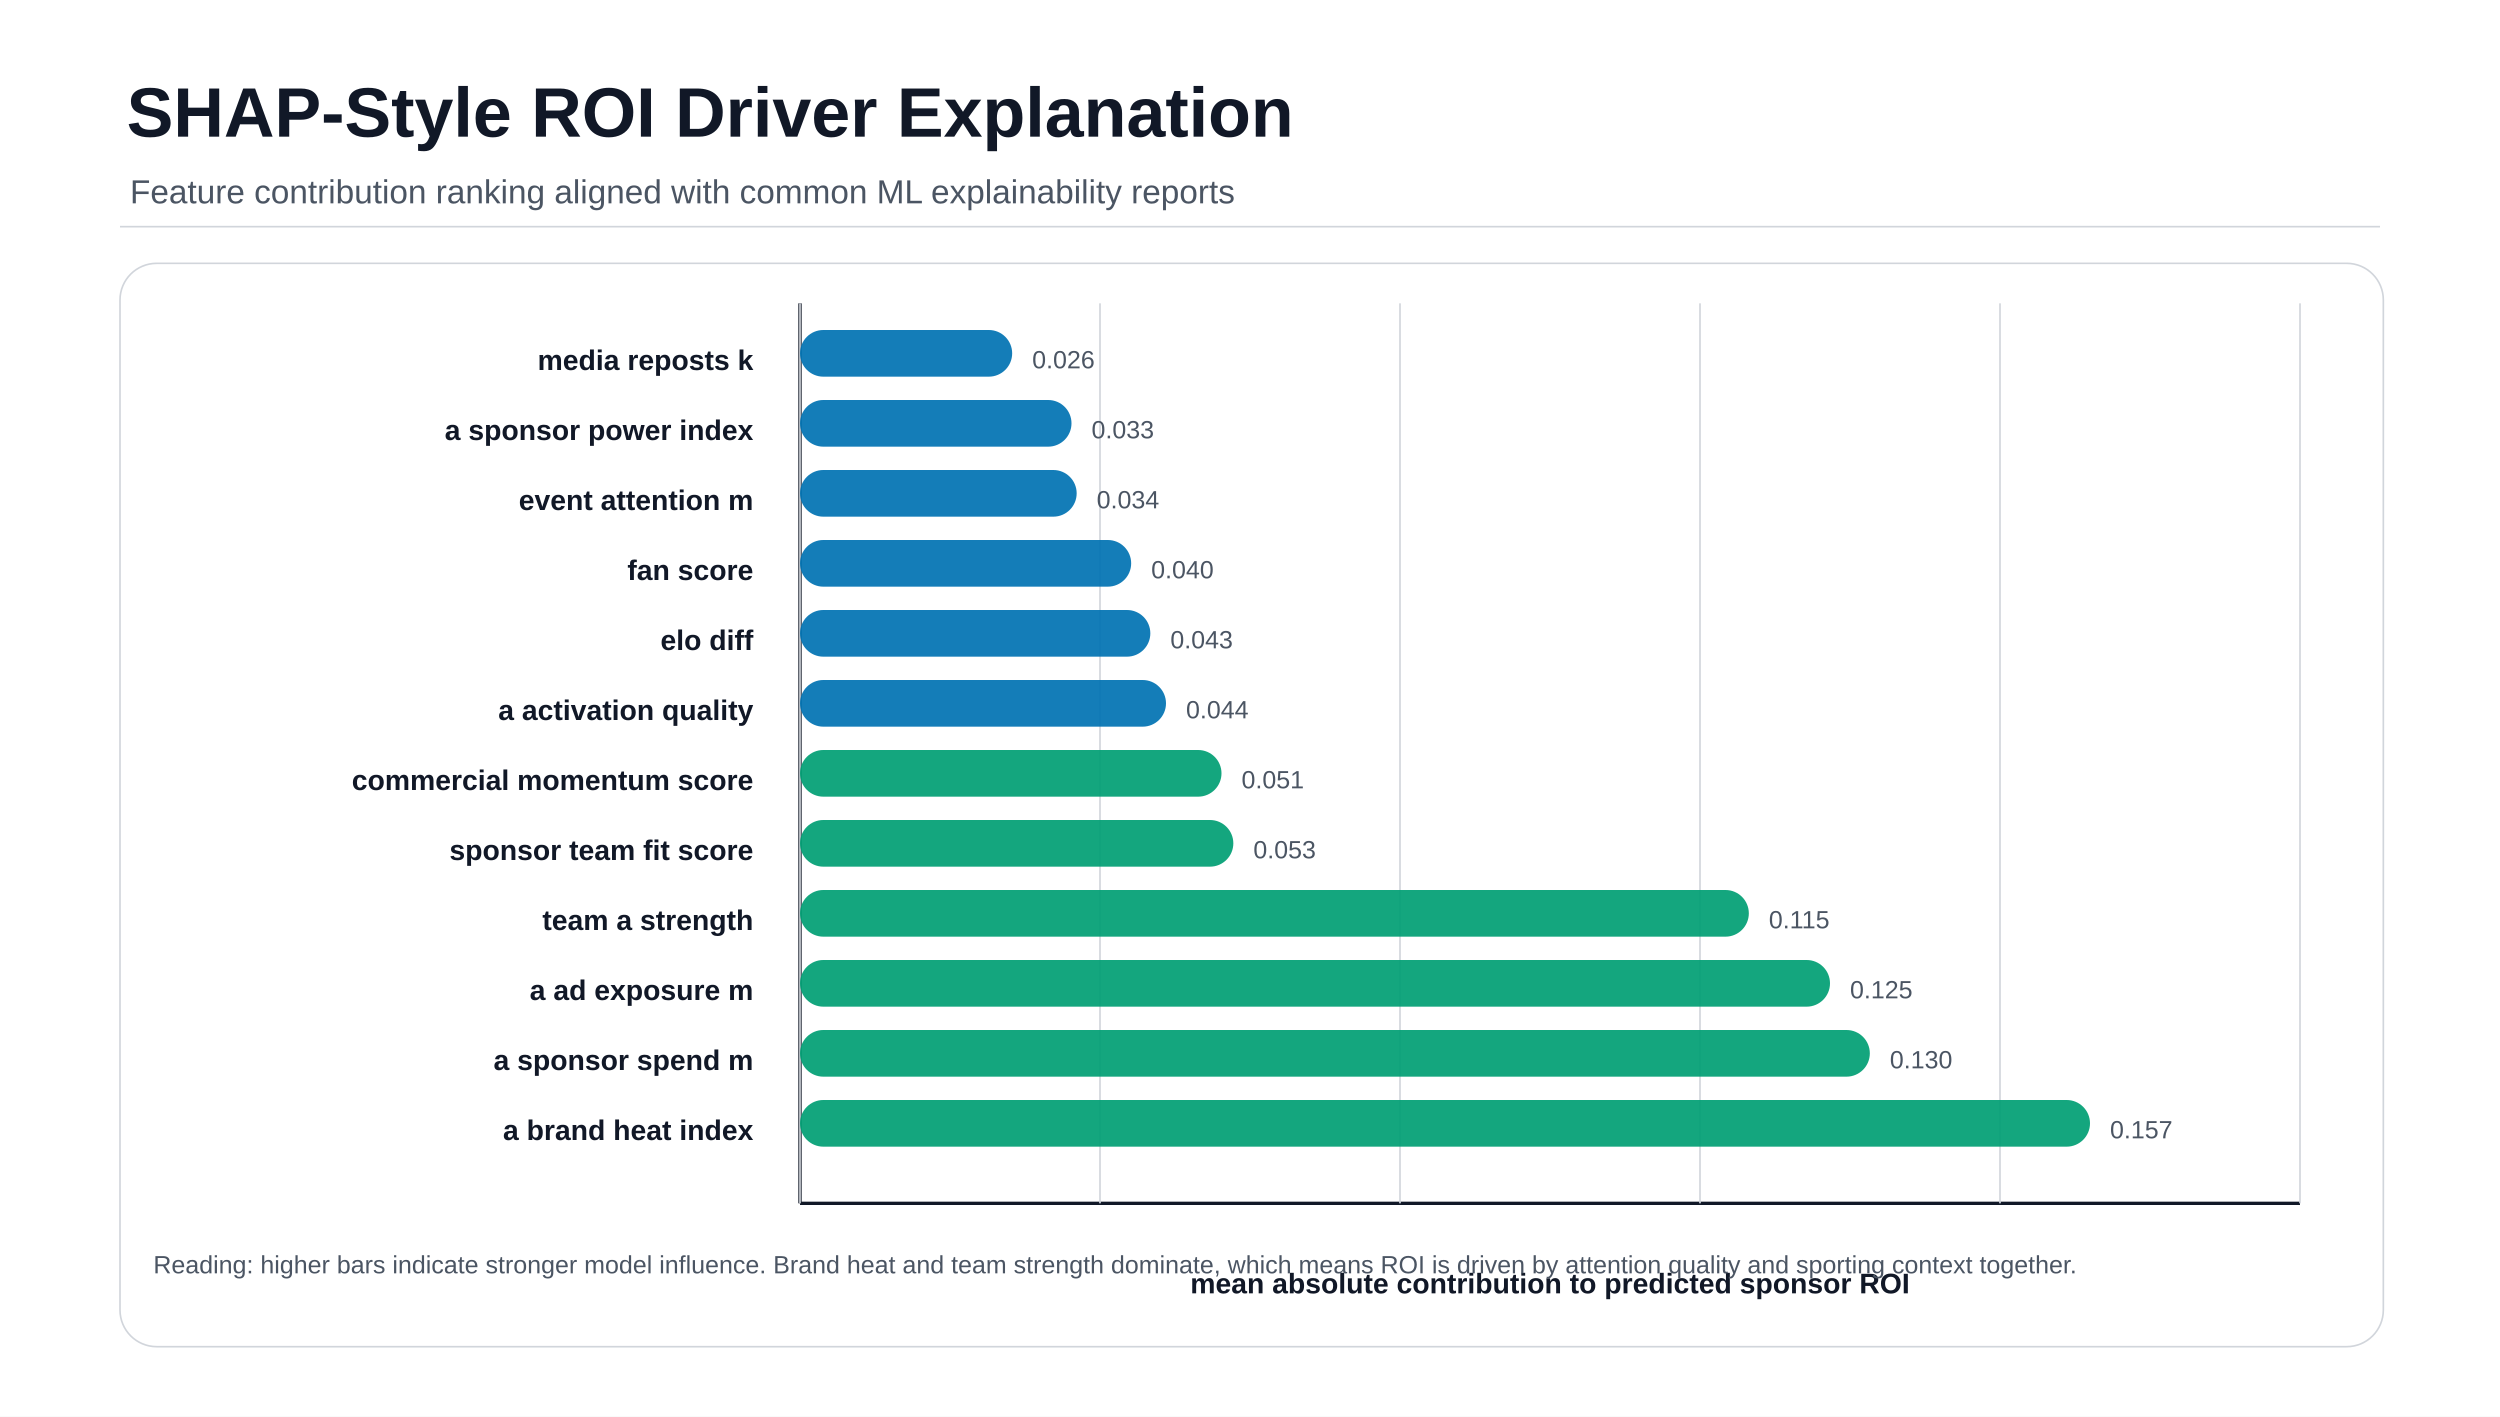
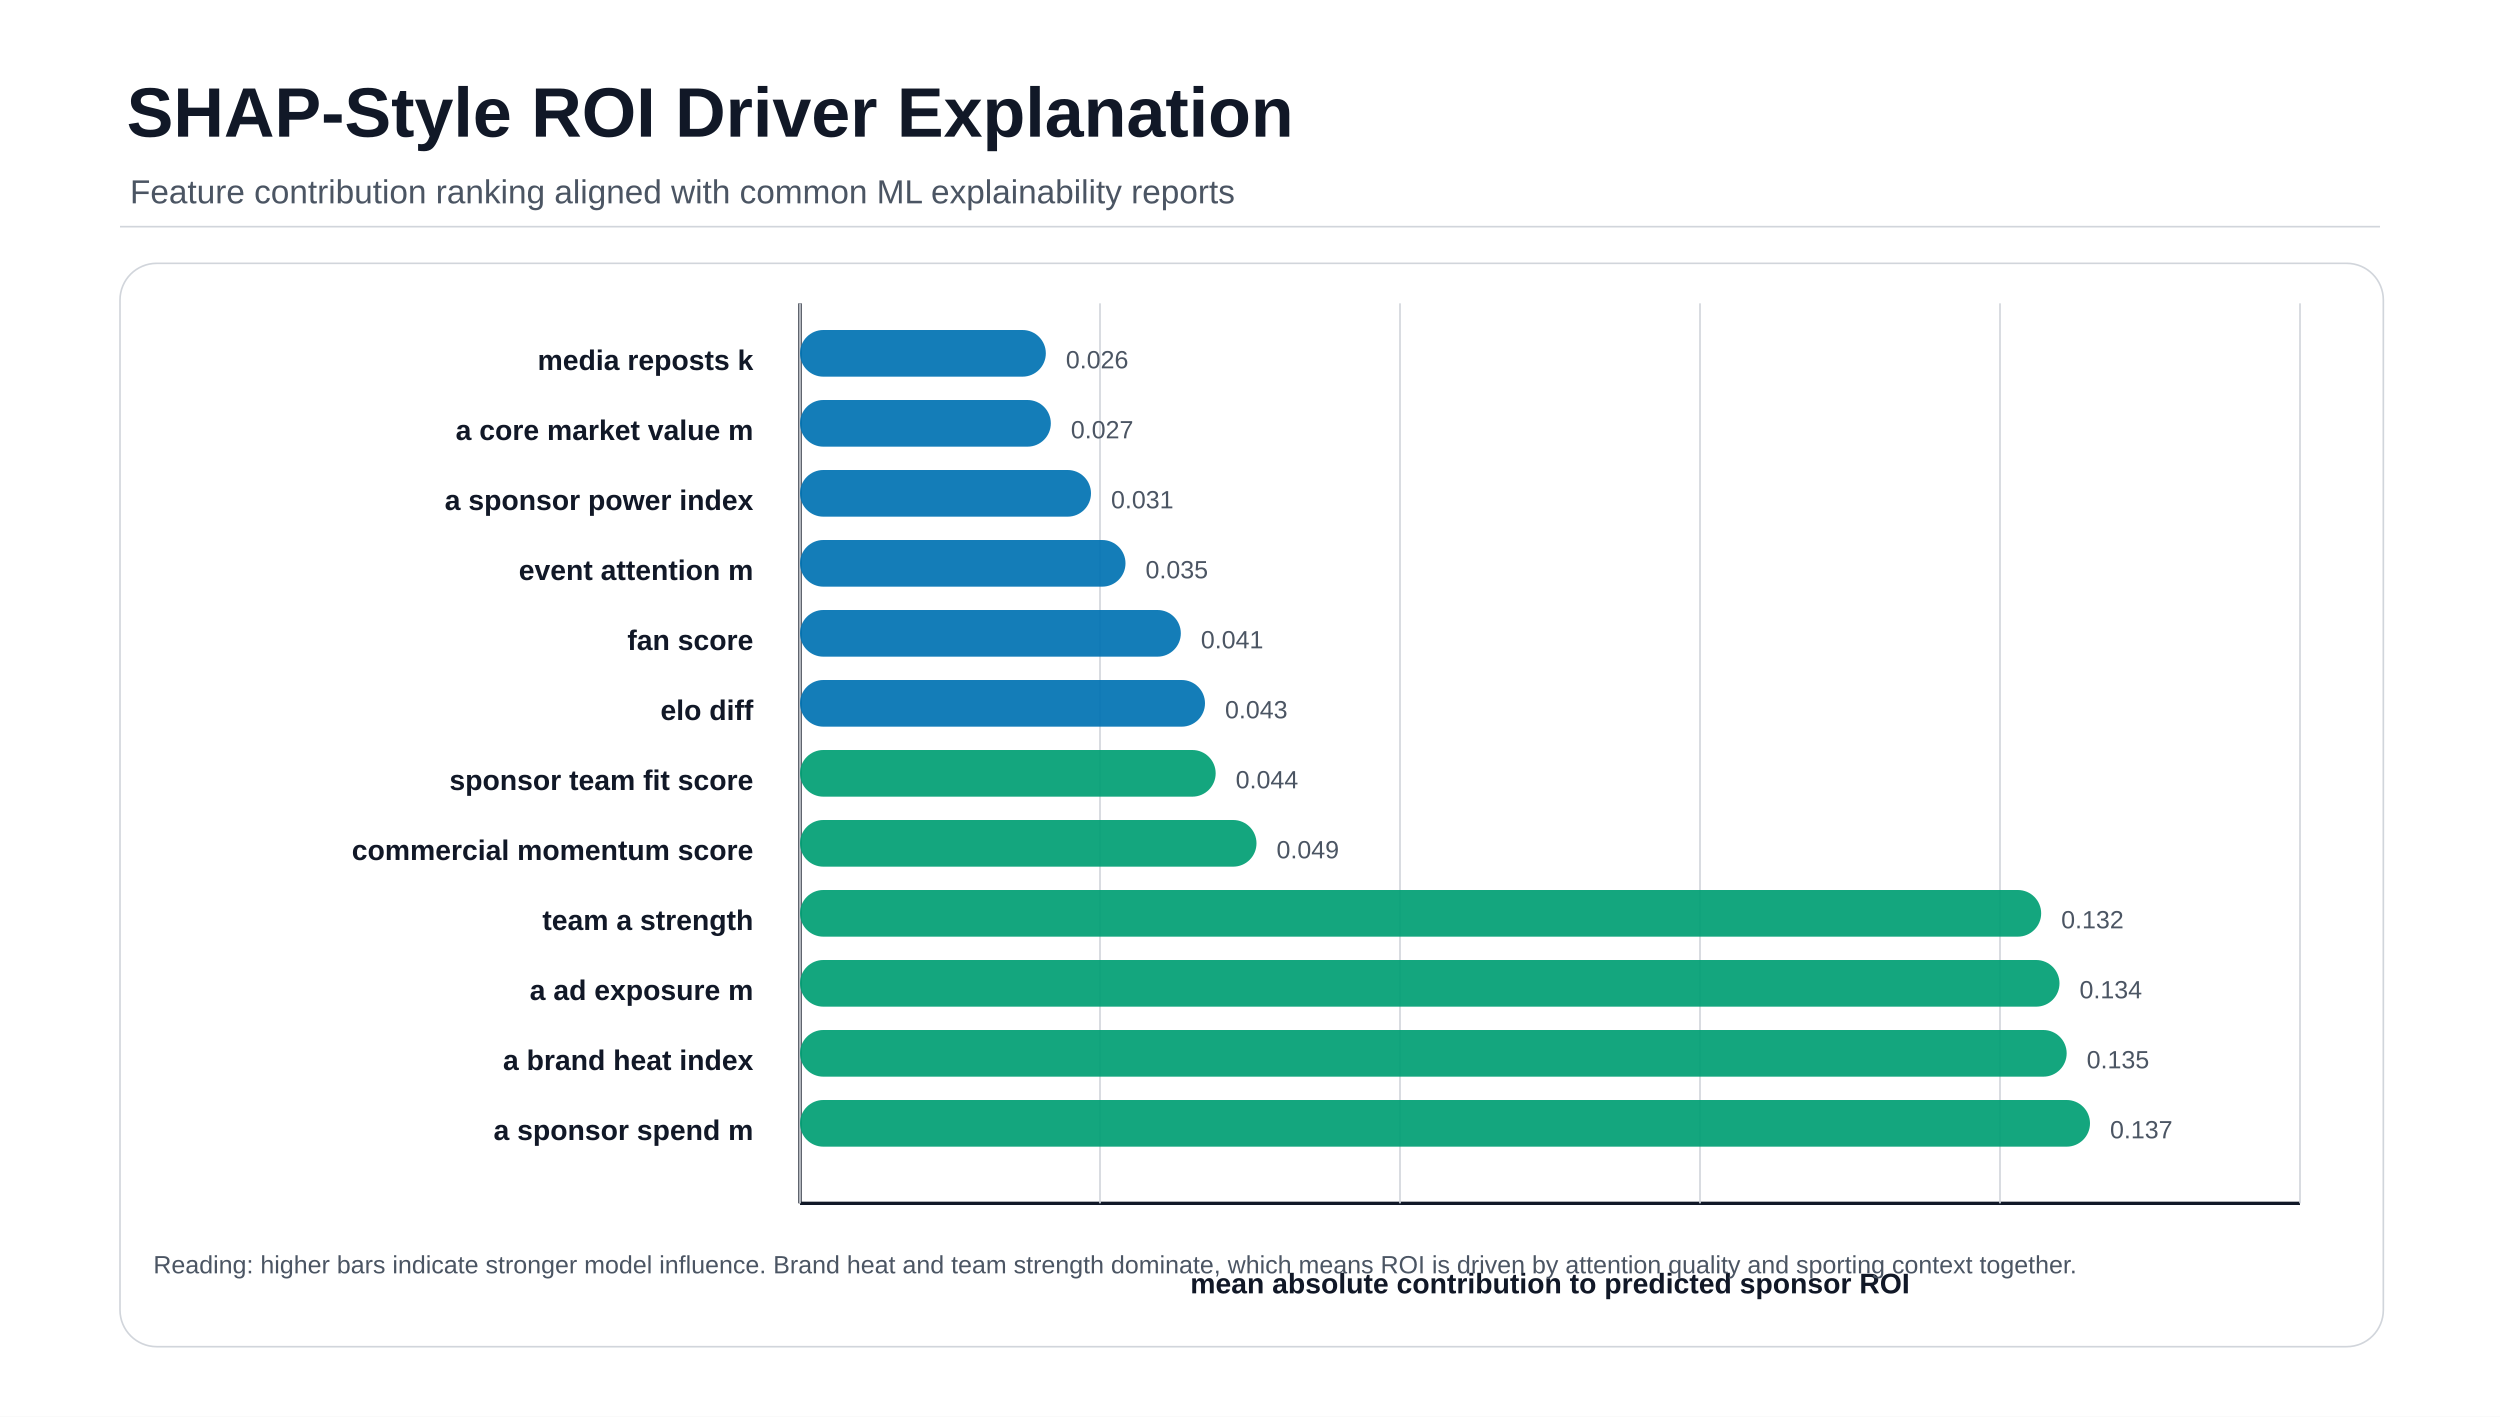
<svg xmlns="http://www.w3.org/2000/svg" width="1500" height="850" viewBox="0 0 1500 850">
  <rect width="1500" height="850" fill="#ffffff" />
  <line x1="72" y1="136" x2="1428" y2="136" stroke="#d1d5db" stroke-width="1" />
  <style>
    .title { font: 700 42px Arial, Helvetica, sans-serif; fill: #111827; }
    .subtitle { font: 400 20px Arial, Helvetica, sans-serif; fill: #4b5563; }
    .h { font: 700 23px Arial, Helvetica, sans-serif; fill: #111827; }
    .label { font: 600 17px Arial, Helvetica, sans-serif; fill: #111827; }
    .small { font: 400 15px Arial, Helvetica, sans-serif; fill: #4b5563; }
    .tiny { font: 400 12px Arial, Helvetica, sans-serif; fill: #4b5563; }
    .white { fill: #ffffff; }
  </style>
  <text x="76" y="82" class="title">SHAP-Style ROI Driver Explanation</text>
  <text x="78" y="122" class="subtitle">Feature contribution ranking aligned with common ML explainability reports</text>
  <rect x="72" y="158" width="1358" height="650" rx="22" fill="#ffffff" stroke="#d1d5db" />
  <line x1="480" y1="182" x2="480" y2="722" stroke="#111827" stroke-width="2" />
  <line x1="480" y1="722" x2="1380" y2="722" stroke="#111827" stroke-width="2" />
  <line x1="480.0" y1="182" x2="480.0" y2="722" stroke="#d1d5db" stroke-width="1" />
  <line x1="660.0" y1="182" x2="660.0" y2="722" stroke="#d1d5db" stroke-width="1" />
  <line x1="840.0" y1="182" x2="840.0" y2="722" stroke="#d1d5db" stroke-width="1" />
  <line x1="1020.0" y1="182" x2="1020.0" y2="722" stroke="#d1d5db" stroke-width="1" />
  <line x1="1200.0" y1="182" x2="1200.0" y2="722" stroke="#d1d5db" stroke-width="1" />
  <line x1="1380.0" y1="182" x2="1380.0" y2="722" stroke="#d1d5db" stroke-width="1" />
  <text x="452" y="222" text-anchor="end" class="label">media reposts k</text>
-   <rect x="480" y="198" width="127.3" height="28" rx="14" fill="#0072B2" opacity="0.92" />
-   <text x="619.3" y="221" class="small">0.026</text>
-   <text x="452" y="264" text-anchor="end" class="label">a sponsor power index</text>
-   <rect x="480" y="240" width="162.9" height="28" rx="14" fill="#0072B2" opacity="0.92" />
-   <text x="654.9" y="263" class="small">0.033</text>
-   <text x="452" y="306" text-anchor="end" class="label">event attention m</text>
-   <rect x="480" y="282" width="166.0" height="28" rx="14" fill="#0072B2" opacity="0.92" />
-   <text x="658.0" y="305" class="small">0.034</text>
-   <text x="452" y="348" text-anchor="end" class="label">fan score</text>
-   <rect x="480" y="324" width="198.7" height="28" rx="14" fill="#0072B2" opacity="0.92" />
-   <text x="690.7" y="347" class="small">0.040</text>
-   <text x="452" y="390" text-anchor="end" class="label">elo diff</text>
-   <rect x="480" y="366" width="210.2" height="28" rx="14" fill="#0072B2" opacity="0.92" />
-   <text x="702.2" y="389" class="small">0.043</text>
-   <text x="452" y="432" text-anchor="end" class="label">a activation quality</text>
-   <rect x="480" y="408" width="219.6" height="28" rx="14" fill="#0072B2" opacity="0.92" />
-   <text x="711.6" y="431" class="small">0.044</text>
-   <text x="452" y="474" text-anchor="end" class="label">commercial momentum score</text>
-   <rect x="480" y="450" width="252.9" height="28" rx="14" fill="#009E73" opacity="0.92" />
-   <text x="744.9" y="473" class="small">0.051</text>
-   <text x="452" y="516" text-anchor="end" class="label">sponsor team fit score</text>
-   <rect x="480" y="492" width="260.0" height="28" rx="14" fill="#009E73" opacity="0.92" />
-   <text x="752.0" y="515" class="small">0.053</text>
+   <rect x="480" y="198" width="147.5" height="28" rx="14" fill="#0072B2" opacity="0.92" />
+   <text x="639.5" y="221" class="small">0.026</text>
+   <text x="452" y="264" text-anchor="end" class="label">a core market value m</text>
+   <rect x="480" y="240" width="150.5" height="28" rx="14" fill="#0072B2" opacity="0.92" />
+   <text x="642.5" y="263" class="small">0.027</text>
+   <text x="452" y="306" text-anchor="end" class="label">a sponsor power index</text>
+   <rect x="480" y="282" width="174.6" height="28" rx="14" fill="#0072B2" opacity="0.92" />
+   <text x="666.6" y="305" class="small">0.031</text>
+   <text x="452" y="348" text-anchor="end" class="label">event attention m</text>
+   <rect x="480" y="324" width="195.3" height="28" rx="14" fill="#0072B2" opacity="0.92" />
+   <text x="687.3" y="347" class="small">0.035</text>
+   <text x="452" y="390" text-anchor="end" class="label">fan score</text>
+   <rect x="480" y="366" width="228.5" height="28" rx="14" fill="#0072B2" opacity="0.92" />
+   <text x="720.5" y="389" class="small">0.041</text>
+   <text x="452" y="432" text-anchor="end" class="label">elo diff</text>
+   <rect x="480" y="408" width="243.0" height="28" rx="14" fill="#0072B2" opacity="0.92" />
+   <text x="735.0" y="431" class="small">0.043</text>
+   <text x="452" y="474" text-anchor="end" class="label">sponsor team fit score</text>
+   <rect x="480" y="450" width="249.4" height="28" rx="14" fill="#009E73" opacity="0.92" />
+   <text x="741.4" y="473" class="small">0.044</text>
+   <text x="452" y="516" text-anchor="end" class="label">commercial momentum score</text>
+   <rect x="480" y="492" width="273.9" height="28" rx="14" fill="#009E73" opacity="0.92" />
+   <text x="765.9" y="515" class="small">0.049</text>
  <text x="452" y="558" text-anchor="end" class="label">team a strength</text>
-   <rect x="480" y="534" width="569.3" height="28" rx="14" fill="#009E73" opacity="0.92" />
-   <text x="1061.3" y="557" class="small">0.115</text>
+   <rect x="480" y="534" width="744.7" height="28" rx="14" fill="#009E73" opacity="0.92" />
+   <text x="1236.7" y="557" class="small">0.132</text>
  <text x="452" y="600" text-anchor="end" class="label">a ad exposure m</text>
-   <rect x="480" y="576" width="618.0" height="28" rx="14" fill="#009E73" opacity="0.92" />
-   <text x="1110.0" y="599" class="small">0.125</text>
-   <text x="452" y="642" text-anchor="end" class="label">a sponsor spend m</text>
-   <rect x="480" y="618" width="641.9" height="28" rx="14" fill="#009E73" opacity="0.92" />
-   <text x="1133.9" y="641" class="small">0.130</text>
-   <text x="452" y="684" text-anchor="end" class="label">a brand heat index</text>
+   <rect x="480" y="576" width="755.7" height="28" rx="14" fill="#009E73" opacity="0.92" />
+   <text x="1247.7" y="599" class="small">0.134</text>
+   <text x="452" y="642" text-anchor="end" class="label">a brand heat index</text>
+   <rect x="480" y="618" width="760.0" height="28" rx="14" fill="#009E73" opacity="0.92" />
+   <text x="1252.0" y="641" class="small">0.135</text>
+   <text x="452" y="684" text-anchor="end" class="label">a sponsor spend m</text>
  <rect x="480" y="660" width="774.0" height="28" rx="14" fill="#009E73" opacity="0.92" />
-   <text x="1266.0" y="683" class="small">0.157</text>
+   <text x="1266.0" y="683" class="small">0.137</text>
  <text x="930.0" y="776" text-anchor="middle" class="label">mean absolute contribution to predicted sponsor ROI</text>
  <text x="92" y="764" class="small">Reading: higher bars indicate stronger model influence. Brand heat and team strength dominate, which means ROI is driven by attention quality and sporting context together.</text>
</svg>
